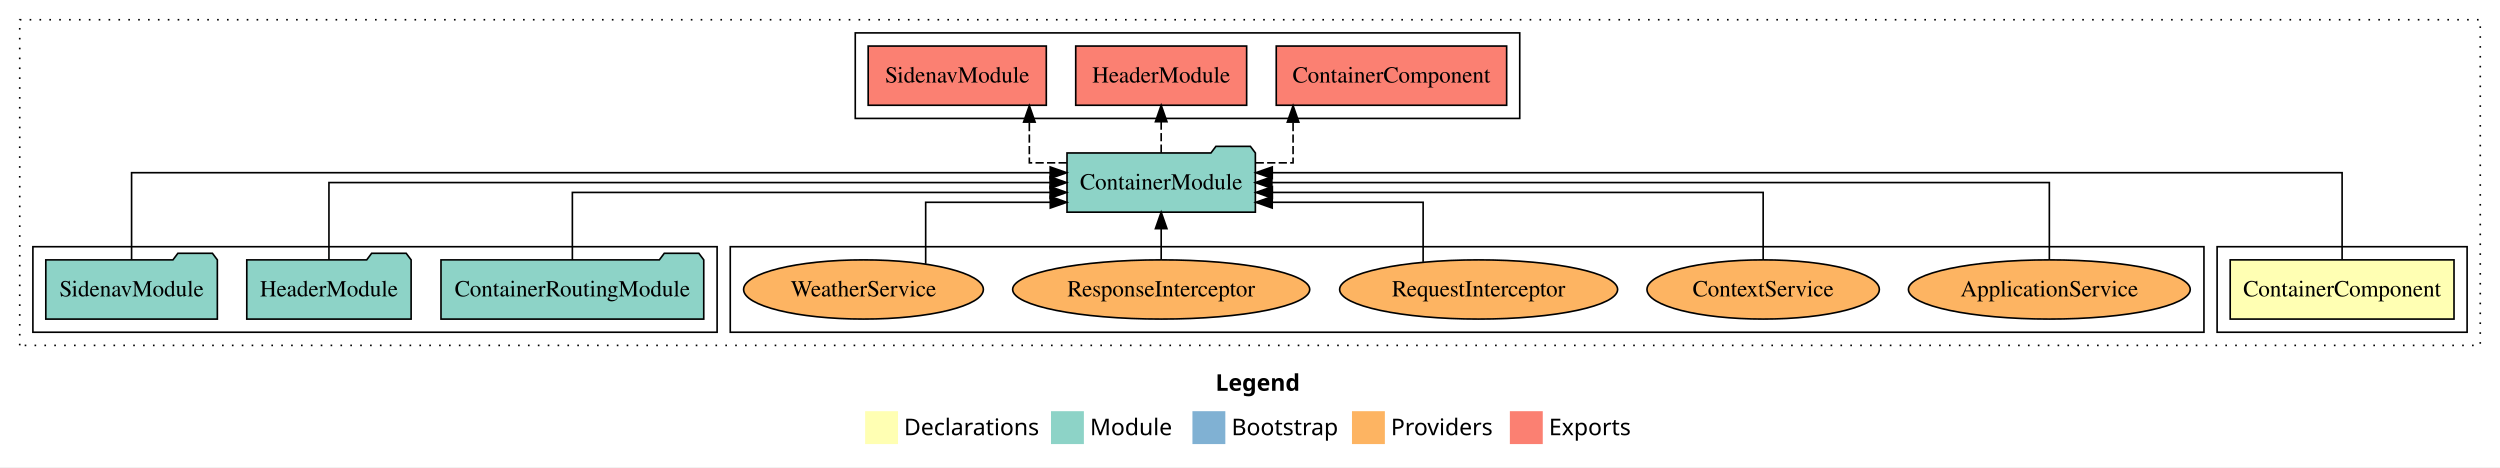
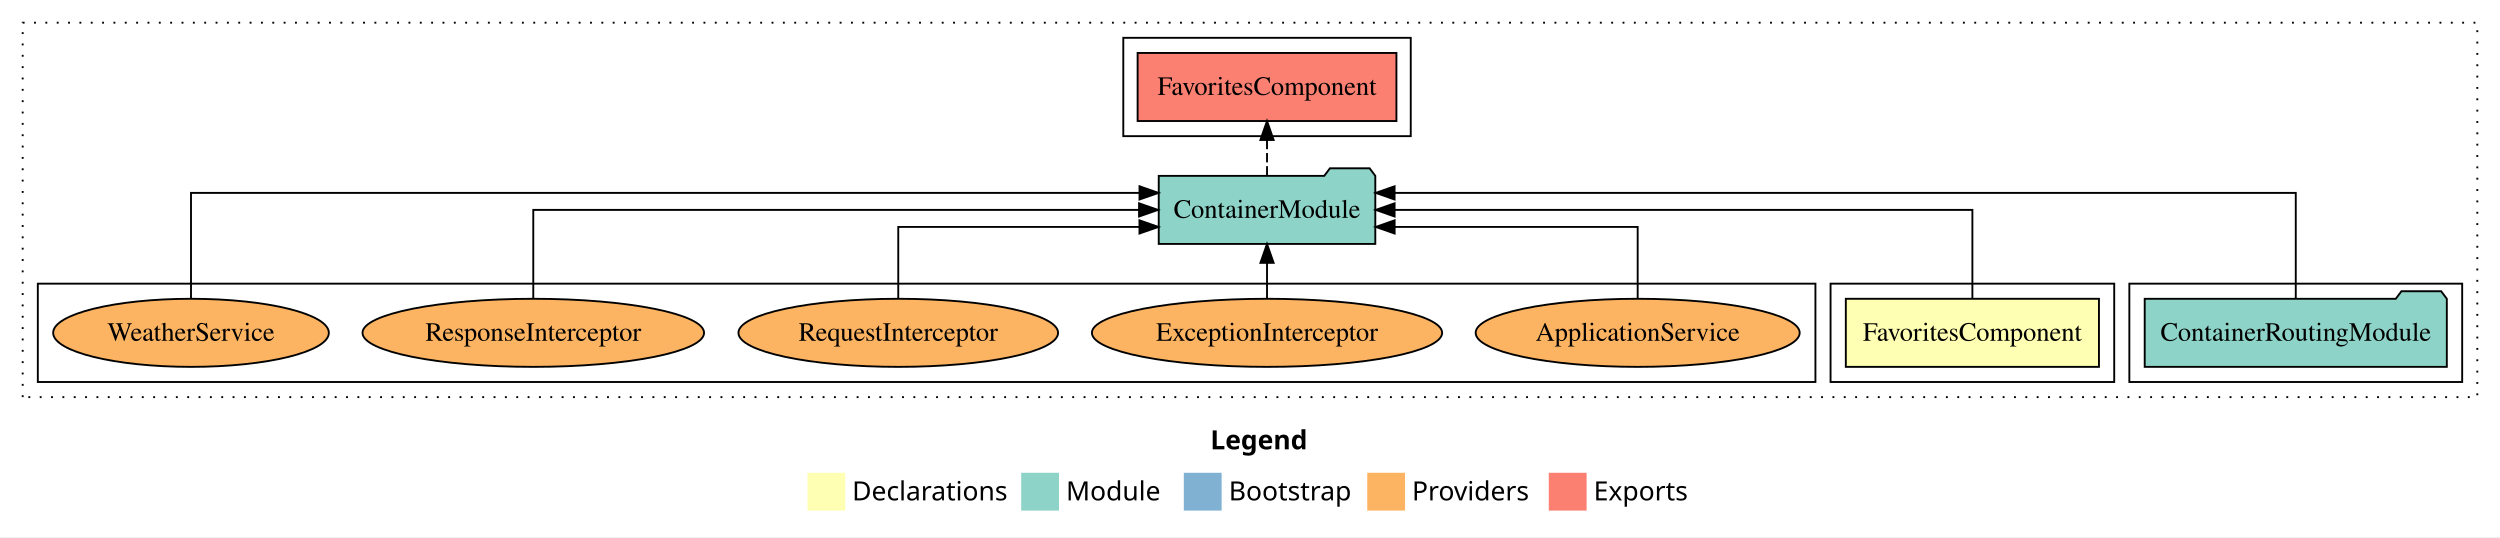
- <svg xmlns="http://www.w3.org/2000/svg" width="1520pt" height="284pt" viewBox="0.00 0.00 1520.00 284.00">
+ <svg xmlns="http://www.w3.org/2000/svg" width="1322pt" height="284pt" viewBox="0.00 0.00 1322.00 284.00">
  <g id="graph0" class="graph" transform="scale(1 1) rotate(0) translate(4 280)">
-     <polygon fill="white" stroke="transparent" points="-4,4 -4,-280 1516,-280 1516,4 -4,4" />
-     <text text-anchor="start" x="735.01" y="-42.4" font-family="sans-serif" font-weight="bold" font-size="14.00">Legend</text>
-     <polygon fill="#ffffb3" stroke="transparent" points="522,-10 522,-30 542,-30 542,-10 522,-10" />
-     <text text-anchor="start" x="545.63" y="-15.4" font-family="sans-serif" font-size="14.00">  Declarations</text>
-     <polygon fill="#8dd3c7" stroke="transparent" points="635,-10 635,-30 655,-30 655,-10 635,-10" />
-     <text text-anchor="start" x="658.73" y="-15.4" font-family="sans-serif" font-size="14.00">  Module</text>
-     <polygon fill="#80b1d3" stroke="transparent" points="721,-10 721,-30 741,-30 741,-10 721,-10" />
-     <text text-anchor="start" x="744.78" y="-15.4" font-family="sans-serif" font-size="14.00">  Bootstrap</text>
-     <polygon fill="#fdb462" stroke="transparent" points="818,-10 818,-30 838,-30 838,-10 818,-10" />
-     <text text-anchor="start" x="841.67" y="-15.4" font-family="sans-serif" font-size="14.00">  Providers</text>
-     <polygon fill="#fb8072" stroke="transparent" points="914,-10 914,-30 934,-30 934,-10 914,-10" />
-     <text text-anchor="start" x="937.73" y="-15.4" font-family="sans-serif" font-size="14.00">  Exports</text>
+     <polygon fill="white" stroke="transparent" points="-4,4 -4,-280 1318,-280 1318,4 -4,4" />
+     <text text-anchor="start" x="636.01" y="-42.4" font-family="sans-serif" font-weight="bold" font-size="14.00">Legend</text>
+     <polygon fill="#ffffb3" stroke="transparent" points="423,-10 423,-30 443,-30 443,-10 423,-10" />
+     <text text-anchor="start" x="446.63" y="-15.4" font-family="sans-serif" font-size="14.00">  Declarations</text>
+     <polygon fill="#8dd3c7" stroke="transparent" points="536,-10 536,-30 556,-30 556,-10 536,-10" />
+     <text text-anchor="start" x="559.73" y="-15.4" font-family="sans-serif" font-size="14.00">  Module</text>
+     <polygon fill="#80b1d3" stroke="transparent" points="622,-10 622,-30 642,-30 642,-10 622,-10" />
+     <text text-anchor="start" x="645.78" y="-15.4" font-family="sans-serif" font-size="14.00">  Bootstrap</text>
+     <polygon fill="#fdb462" stroke="transparent" points="719,-10 719,-30 739,-30 739,-10 719,-10" />
+     <text text-anchor="start" x="742.67" y="-15.4" font-family="sans-serif" font-size="14.00">  Providers</text>
+     <polygon fill="#fb8072" stroke="transparent" points="815,-10 815,-30 835,-30 835,-10 815,-10" />
+     <text text-anchor="start" x="838.73" y="-15.4" font-family="sans-serif" font-size="14.00">  Exports</text>
    <g id="clust1" class="cluster">
-       <polygon fill="none" stroke="black" stroke-dasharray="1,5" points="8,-70 8,-268 1504,-268 1504,-70 8,-70" />
+       <polygon fill="none" stroke="black" stroke-dasharray="1,5" points="8,-70 8,-268 1306,-268 1306,-70 8,-70" />
+     </g>
+     <g id="clust4" class="cluster">
+       <polygon fill="none" stroke="black" points="1122,-78 1122,-130 1298,-130 1298,-78 1122,-78" />
    </g>
    <g id="clust5" class="cluster">
-       <polygon fill="none" stroke="black" points="516,-208 516,-260 920,-260 920,-208 516,-208" />
+       <polygon fill="none" stroke="black" points="590,-208 590,-260 742,-260 742,-208 590,-208" />
    </g>
    <g id="clust2" class="cluster">
-       <polygon fill="none" stroke="black" points="1344,-78 1344,-130 1496,-130 1496,-78 1344,-78" />
+       <polygon fill="none" stroke="black" points="964,-78 964,-130 1114,-130 1114,-78 964,-78" />
    </g>
    <g id="clust7" class="cluster">
-       <polygon fill="none" stroke="black" points="440,-78 440,-130 1336,-130 1336,-78 440,-78" />
-     </g>
-     <g id="clust4" class="cluster">
-       <polygon fill="none" stroke="black" points="16,-78 16,-130 432,-130 432,-78 16,-78" />
+       <polygon fill="none" stroke="black" points="16,-78 16,-130 956,-130 956,-78 16,-78" />
    </g>
    <g id="node1" class="node">
-       <polygon fill="#ffffb3" stroke="black" points="1488.04,-122 1351.96,-122 1351.96,-86 1488.04,-86 1488.04,-122" />
-       <text text-anchor="middle" x="1420" y="-99.8" font-family="Times,serif" font-size="14.00">ContainerComponent</text>
+       <polygon fill="#ffffb3" stroke="black" points="1105.93,-122 972.07,-122 972.07,-86 1105.93,-86 1105.93,-122" />
+       <text text-anchor="middle" x="1039" y="-99.8" font-family="Times,serif" font-size="14.00">FavoritesComponent</text>
    </g>
    <g id="node2" class="node">
-       <polygon fill="#8dd3c7" stroke="black" points="759.26,-187 756.26,-191 735.26,-191 732.26,-187 644.74,-187 644.74,-151 759.26,-151 759.26,-187" />
-       <text text-anchor="middle" x="702" y="-164.8" font-family="Times,serif" font-size="14.00">ContainerModule</text>
+       <polygon fill="#8dd3c7" stroke="black" points="723.26,-187 720.26,-191 699.26,-191 696.26,-187 608.74,-187 608.74,-151 723.26,-151 723.26,-187" />
+       <text text-anchor="middle" x="666" y="-164.8" font-family="Times,serif" font-size="14.00">ContainerModule</text>
    </g>
    <g id="edge1" class="edge">
-       <path fill="none" stroke="black" d="M1420,-122.28C1420,-143.32 1420,-175 1420,-175 1420,-175 769.54,-175 769.54,-175" />
-       <polygon fill="black" stroke="black" points="769.54,-171.5 759.54,-175 769.54,-178.5 769.54,-171.5" />
+       <path fill="none" stroke="black" d="M1039,-122.11C1039,-141.34 1039,-169 1039,-169 1039,-169 733.46,-169 733.46,-169" />
+       <polygon fill="black" stroke="black" points="733.46,-165.5 723.46,-169 733.46,-172.5 733.46,-165.5" />
+     </g>
+     <g id="node4" class="node">
+       <polygon fill="#fb8072" stroke="black" points="734.43,-252 597.57,-252 597.57,-216 734.43,-216 734.43,-252" />
+       <text text-anchor="middle" x="666" y="-229.8" font-family="Times,serif" font-size="14.00">FavoritesComponent </text>
+     </g>
+     <g id="edge3" class="edge">
+       <path fill="none" stroke="black" stroke-dasharray="5,2" d="M666,-187.11C666,-187.11 666,-205.99 666,-205.99" />
+       <polygon fill="black" stroke="black" points="662.5,-205.99 666,-215.99 669.5,-205.99 662.5,-205.99" />
+     </g>
+     <g id="node3" class="node">
+       <polygon fill="#8dd3c7" stroke="black" points="1289.88,-122 1286.88,-126 1265.88,-126 1262.88,-122 1130.12,-122 1130.12,-86 1289.88,-86 1289.88,-122" />
+       <text text-anchor="middle" x="1210" y="-99.8" font-family="Times,serif" font-size="14.00">ContainerRoutingModule</text>
+     </g>
+     <g id="edge2" class="edge">
+       <path fill="none" stroke="black" d="M1210,-122.29C1210,-144.21 1210,-178 1210,-178 1210,-178 733.45,-178 733.45,-178" />
+       <polygon fill="black" stroke="black" points="733.45,-174.5 723.45,-178 733.45,-181.5 733.45,-174.5" />
+     </g>
+     <g id="node5" class="node">
+       <ellipse fill="#fdb462" stroke="black" cx="862" cy="-104" rx="85.67" ry="18" />
+       <text text-anchor="middle" x="862" y="-99.8" font-family="Times,serif" font-size="14.00">ApplicationService</text>
+     </g>
+     <g id="edge4" class="edge">
+       <path fill="none" stroke="black" d="M862,-122.03C862,-138.4 862,-160 862,-160 862,-160 733.48,-160 733.48,-160" />
+       <polygon fill="black" stroke="black" points="733.48,-156.5 723.48,-160 733.48,-163.5 733.48,-156.5" />
    </g>
    <g id="node6" class="node">
-       <polygon fill="#fb8072" stroke="black" points="912.04,-252 771.96,-252 771.96,-216 912.04,-216 912.04,-252" />
-       <text text-anchor="middle" x="842" y="-229.8" font-family="Times,serif" font-size="14.00">ContainerComponent </text>
+       <ellipse fill="#fdb462" stroke="black" cx="666" cy="-104" rx="92.6" ry="18" />
+       <text text-anchor="middle" x="666" y="-99.8" font-family="Times,serif" font-size="14.00">ExceptionInterceptor</text>
    </g>
    <g id="edge5" class="edge">
-       <path fill="none" stroke="black" stroke-dasharray="5,2" d="M759.43,-181C772.28,-181 782.19,-181 782.19,-181 782.19,-181 782.19,-205.76 782.19,-205.76" />
-       <polygon fill="black" stroke="black" points="778.69,-205.76 782.19,-215.76 785.69,-205.76 778.69,-205.76" />
+       <path fill="none" stroke="black" d="M666,-122.11C666,-122.11 666,-140.99 666,-140.99" />
+       <polygon fill="black" stroke="black" points="662.5,-140.99 666,-150.99 669.5,-140.99 662.5,-140.99" />
    </g>
    <g id="node7" class="node">
-       <polygon fill="#fb8072" stroke="black" points="753.96,-252 650.04,-252 650.04,-216 753.96,-216 753.96,-252" />
-       <text text-anchor="middle" x="702" y="-229.8" font-family="Times,serif" font-size="14.00">HeaderModule </text>
+       <ellipse fill="#fdb462" stroke="black" cx="471" cy="-104" rx="84.51" ry="18" />
+       <text text-anchor="middle" x="471" y="-99.8" font-family="Times,serif" font-size="14.00">RequestInterceptor</text>
    </g>
    <g id="edge6" class="edge">
-       <path fill="none" stroke="black" stroke-dasharray="5,2" d="M702,-187.11C702,-187.11 702,-205.99 702,-205.99" />
-       <polygon fill="black" stroke="black" points="698.5,-205.99 702,-215.99 705.5,-205.99 698.5,-205.99" />
+       <path fill="none" stroke="black" d="M471,-122.03C471,-138.4 471,-160 471,-160 471,-160 598.55,-160 598.55,-160" />
+       <polygon fill="black" stroke="black" points="598.55,-163.5 608.55,-160 598.55,-156.5 598.55,-163.5" />
    </g>
    <g id="node8" class="node">
-       <polygon fill="#fb8072" stroke="black" points="632.15,-252 523.85,-252 523.85,-216 632.15,-216 632.15,-252" />
-       <text text-anchor="middle" x="578" y="-229.8" font-family="Times,serif" font-size="14.00">SidenavModule </text>
+       <ellipse fill="#fdb462" stroke="black" cx="278" cy="-104" rx="90.31" ry="18" />
+       <text text-anchor="middle" x="278" y="-99.8" font-family="Times,serif" font-size="14.00">ResponseInterceptor</text>
    </g>
    <g id="edge7" class="edge">
-       <path fill="none" stroke="black" stroke-dasharray="5,2" d="M644.59,-181C631.74,-181 621.84,-181 621.84,-181 621.84,-181 621.84,-205.76 621.84,-205.76" />
-       <polygon fill="black" stroke="black" points="618.34,-205.76 621.84,-215.76 625.34,-205.76 618.34,-205.76" />
-     </g>
-     <g id="node3" class="node">
-       <polygon fill="#8dd3c7" stroke="black" points="423.88,-122 420.88,-126 399.88,-126 396.88,-122 264.12,-122 264.12,-86 423.88,-86 423.88,-122" />
-       <text text-anchor="middle" x="344" y="-99.8" font-family="Times,serif" font-size="14.00">ContainerRoutingModule</text>
-     </g>
-     <g id="edge2" class="edge">
-       <path fill="none" stroke="black" d="M344,-122.02C344,-139.37 344,-163 344,-163 344,-163 634.48,-163 634.48,-163" />
-       <polygon fill="black" stroke="black" points="634.48,-166.5 644.48,-163 634.48,-159.5 634.48,-166.5" />
-     </g>
-     <g id="node4" class="node">
-       <polygon fill="#8dd3c7" stroke="black" points="245.96,-122 242.96,-126 221.96,-126 218.96,-122 146.04,-122 146.04,-86 245.96,-86 245.96,-122" />
-       <text text-anchor="middle" x="196" y="-99.8" font-family="Times,serif" font-size="14.00">HeaderModule</text>
-     </g>
-     <g id="edge3" class="edge">
-       <path fill="none" stroke="black" d="M196,-122.11C196,-141.34 196,-169 196,-169 196,-169 634.45,-169 634.45,-169" />
-       <polygon fill="black" stroke="black" points="634.45,-172.5 644.45,-169 634.45,-165.5 634.45,-172.5" />
-     </g>
-     <g id="node5" class="node">
-       <polygon fill="#8dd3c7" stroke="black" points="128.15,-122 125.15,-126 104.15,-126 101.15,-122 23.85,-122 23.85,-86 128.15,-86 128.15,-122" />
-       <text text-anchor="middle" x="76" y="-99.8" font-family="Times,serif" font-size="14.00">SidenavModule</text>
-     </g>
-     <g id="edge4" class="edge">
-       <path fill="none" stroke="black" d="M76,-122.28C76,-143.32 76,-175 76,-175 76,-175 634.51,-175 634.51,-175" />
-       <polygon fill="black" stroke="black" points="634.51,-178.5 644.51,-175 634.51,-171.5 634.51,-178.5" />
+       <path fill="none" stroke="black" d="M278,-122.11C278,-141.34 278,-169 278,-169 278,-169 598.33,-169 598.33,-169" />
+       <polygon fill="black" stroke="black" points="598.33,-172.5 608.33,-169 598.33,-165.5 598.33,-172.5" />
    </g>
    <g id="node9" class="node">
-       <ellipse fill="#fdb462" stroke="black" cx="1242" cy="-104" rx="85.67" ry="18" />
-       <text text-anchor="middle" x="1242" y="-99.8" font-family="Times,serif" font-size="14.00">ApplicationService</text>
+       <ellipse fill="#fdb462" stroke="black" cx="97" cy="-104" rx="72.89" ry="18" />
+       <text text-anchor="middle" x="97" y="-99.8" font-family="Times,serif" font-size="14.00">WeatherService</text>
    </g>
    <g id="edge8" class="edge">
-       <path fill="none" stroke="black" d="M1242,-122.11C1242,-141.34 1242,-169 1242,-169 1242,-169 769.28,-169 769.28,-169" />
-       <polygon fill="black" stroke="black" points="769.28,-165.5 759.28,-169 769.28,-172.5 769.28,-165.5" />
-     </g>
-     <g id="node10" class="node">
-       <ellipse fill="#fdb462" stroke="black" cx="1068" cy="-104" rx="70.64" ry="18" />
-       <text text-anchor="middle" x="1068" y="-99.8" font-family="Times,serif" font-size="14.00">ContextService</text>
-     </g>
-     <g id="edge9" class="edge">
-       <path fill="none" stroke="black" d="M1068,-122.02C1068,-139.37 1068,-163 1068,-163 1068,-163 769.59,-163 769.59,-163" />
-       <polygon fill="black" stroke="black" points="769.59,-159.5 759.59,-163 769.59,-166.5 769.59,-159.5" />
-     </g>
-     <g id="node11" class="node">
-       <ellipse fill="#fdb462" stroke="black" cx="895" cy="-104" rx="84.51" ry="18" />
-       <text text-anchor="middle" x="895" y="-99.8" font-family="Times,serif" font-size="14.00">RequestInterceptor</text>
-     </g>
-     <g id="edge10" class="edge">
-       <path fill="none" stroke="black" d="M861.26,-120.77C861.26,-136.3 861.26,-157 861.26,-157 861.26,-157 769.5,-157 769.5,-157" />
-       <polygon fill="black" stroke="black" points="769.5,-153.5 759.5,-157 769.5,-160.5 769.5,-153.5" />
-     </g>
-     <g id="node12" class="node">
-       <ellipse fill="#fdb462" stroke="black" cx="702" cy="-104" rx="90.31" ry="18" />
-       <text text-anchor="middle" x="702" y="-99.8" font-family="Times,serif" font-size="14.00">ResponseInterceptor</text>
-     </g>
-     <g id="edge11" class="edge">
-       <path fill="none" stroke="black" d="M702,-122.11C702,-122.11 702,-140.99 702,-140.99" />
-       <polygon fill="black" stroke="black" points="698.5,-140.99 702,-150.99 705.5,-140.99 698.5,-140.99" />
-     </g>
-     <g id="node13" class="node">
-       <ellipse fill="#fdb462" stroke="black" cx="521" cy="-104" rx="72.89" ry="18" />
-       <text text-anchor="middle" x="521" y="-99.8" font-family="Times,serif" font-size="14.00">WeatherService</text>
-     </g>
-     <g id="edge12" class="edge">
-       <path fill="none" stroke="black" d="M558.81,-119.62C558.81,-135.25 558.81,-157 558.81,-157 558.81,-157 634.58,-157 634.58,-157" />
-       <polygon fill="black" stroke="black" points="634.58,-160.5 644.58,-157 634.58,-153.5 634.58,-160.5" />
+       <path fill="none" stroke="black" d="M97,-122.29C97,-144.21 97,-178 97,-178 97,-178 598.57,-178 598.57,-178" />
+       <polygon fill="black" stroke="black" points="598.57,-181.5 608.57,-178 598.57,-174.5 598.57,-181.5" />
    </g>
  </g>
</svg>
